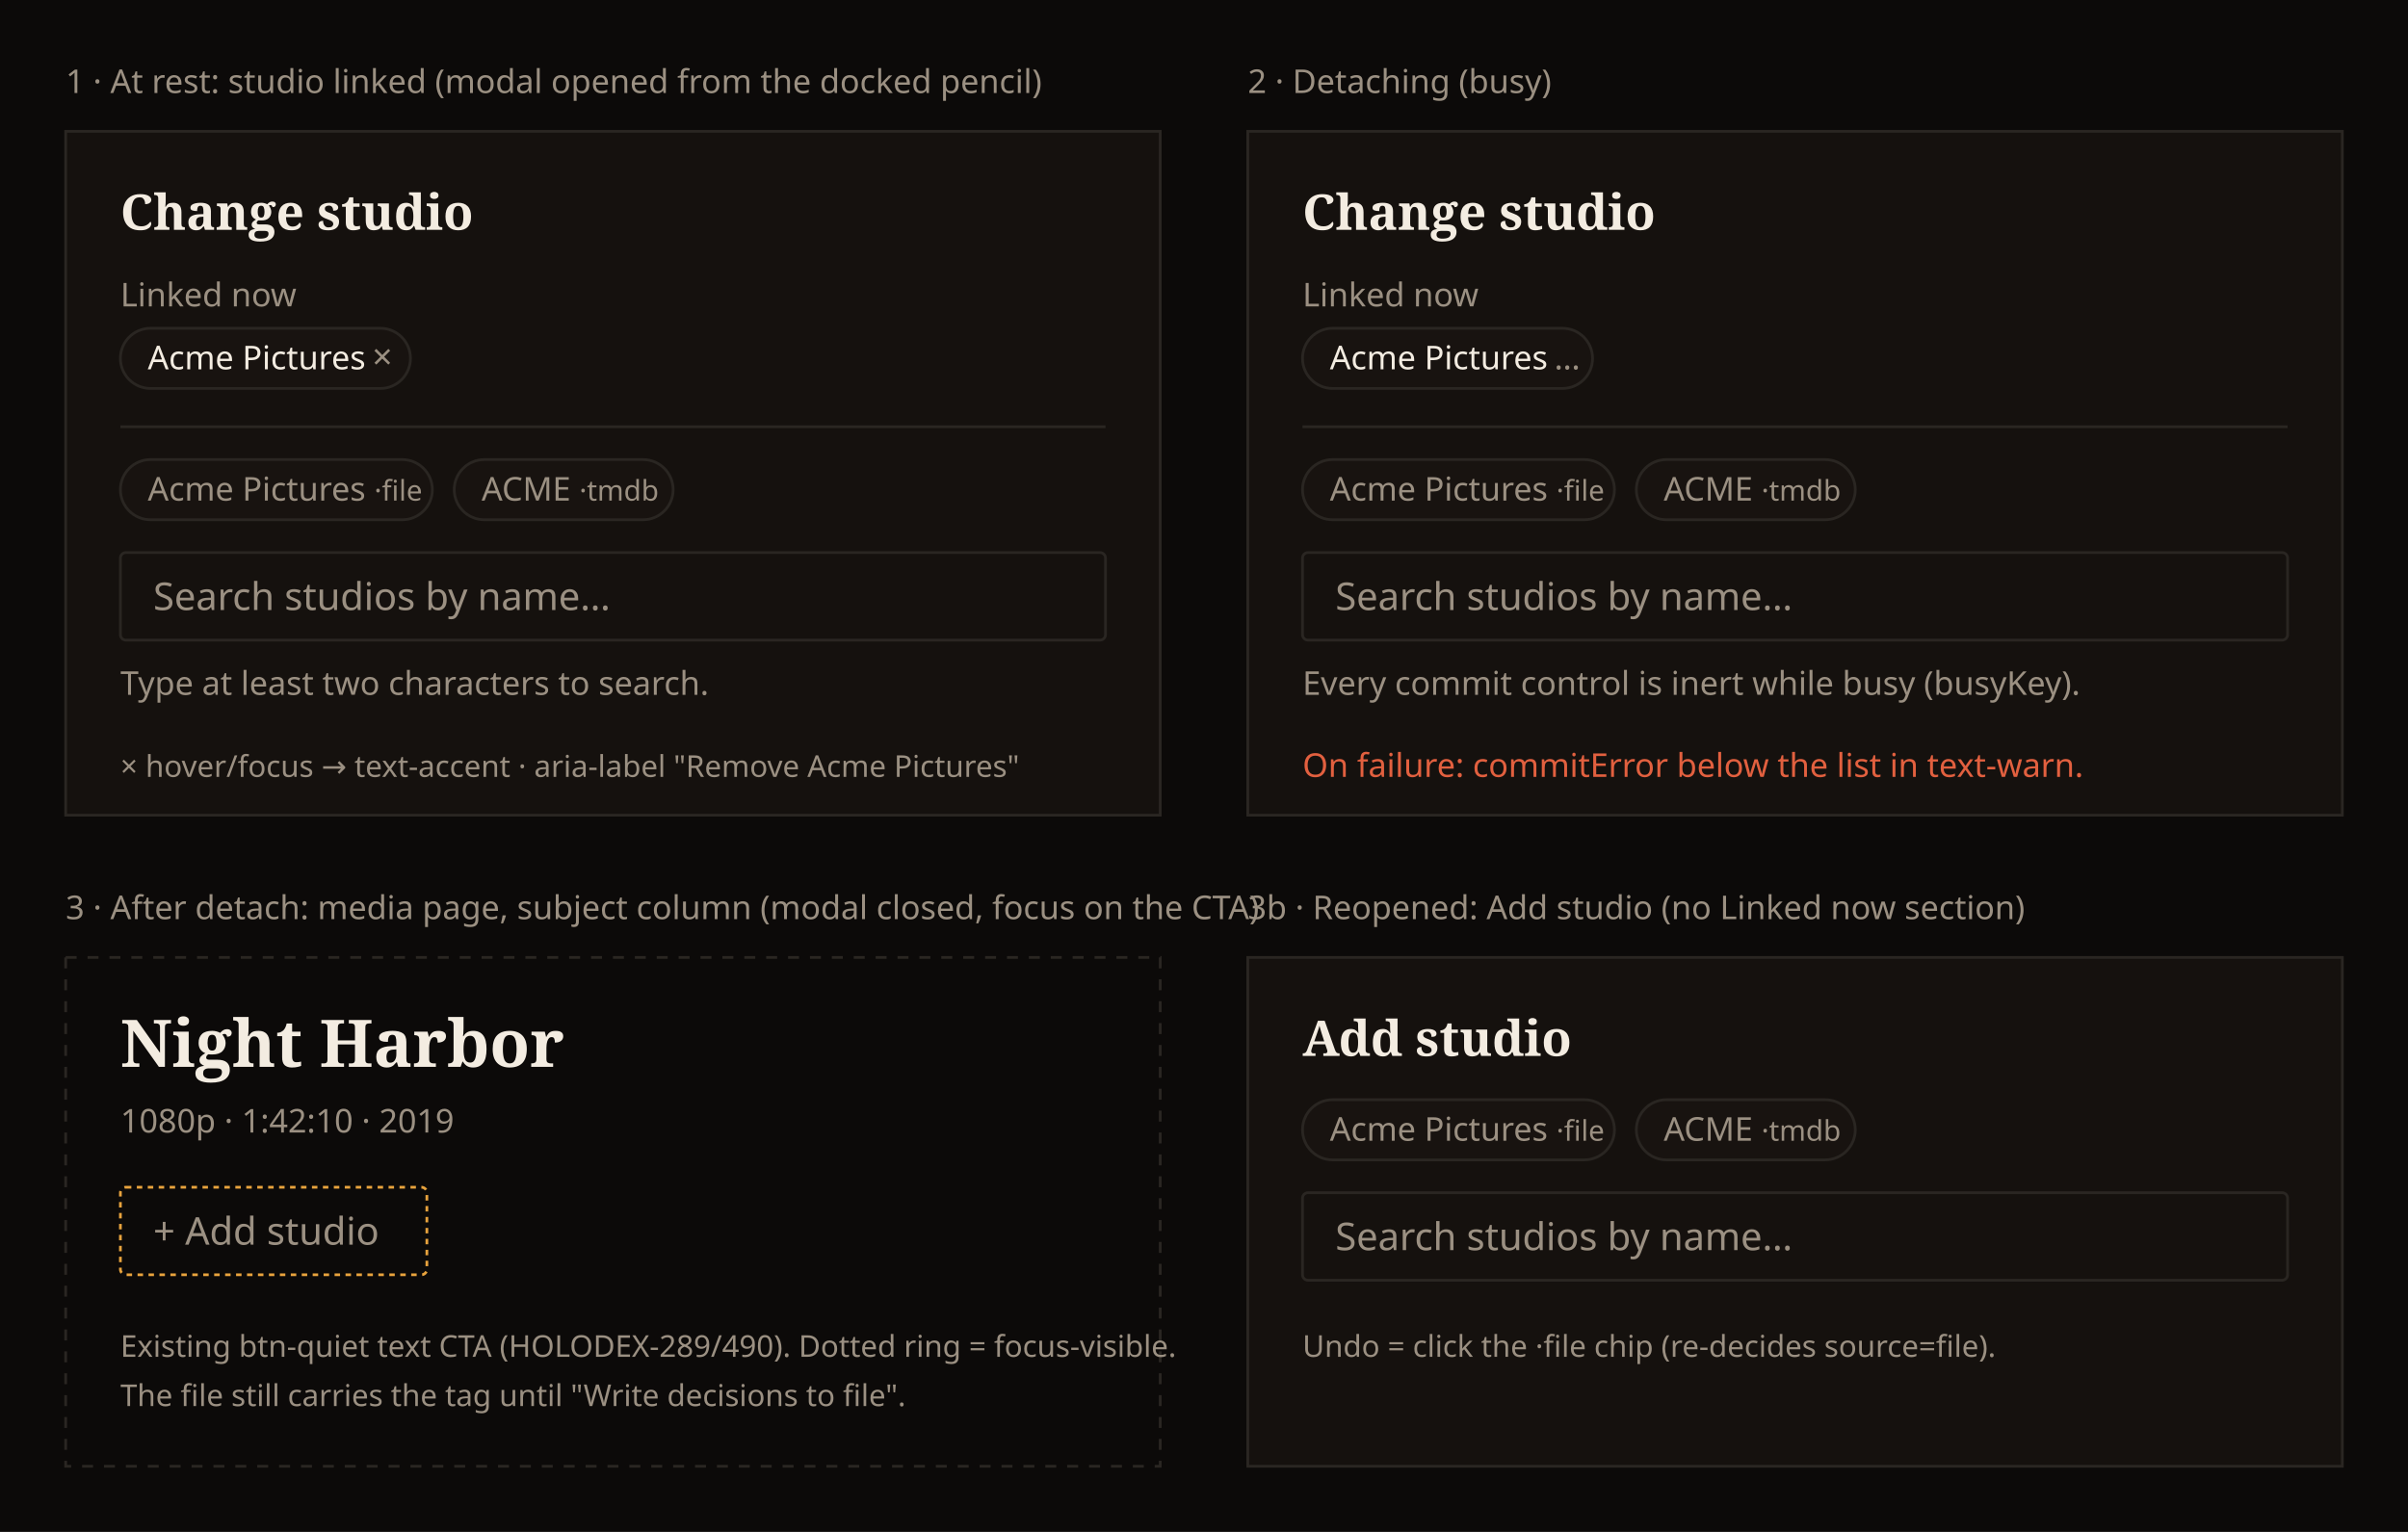
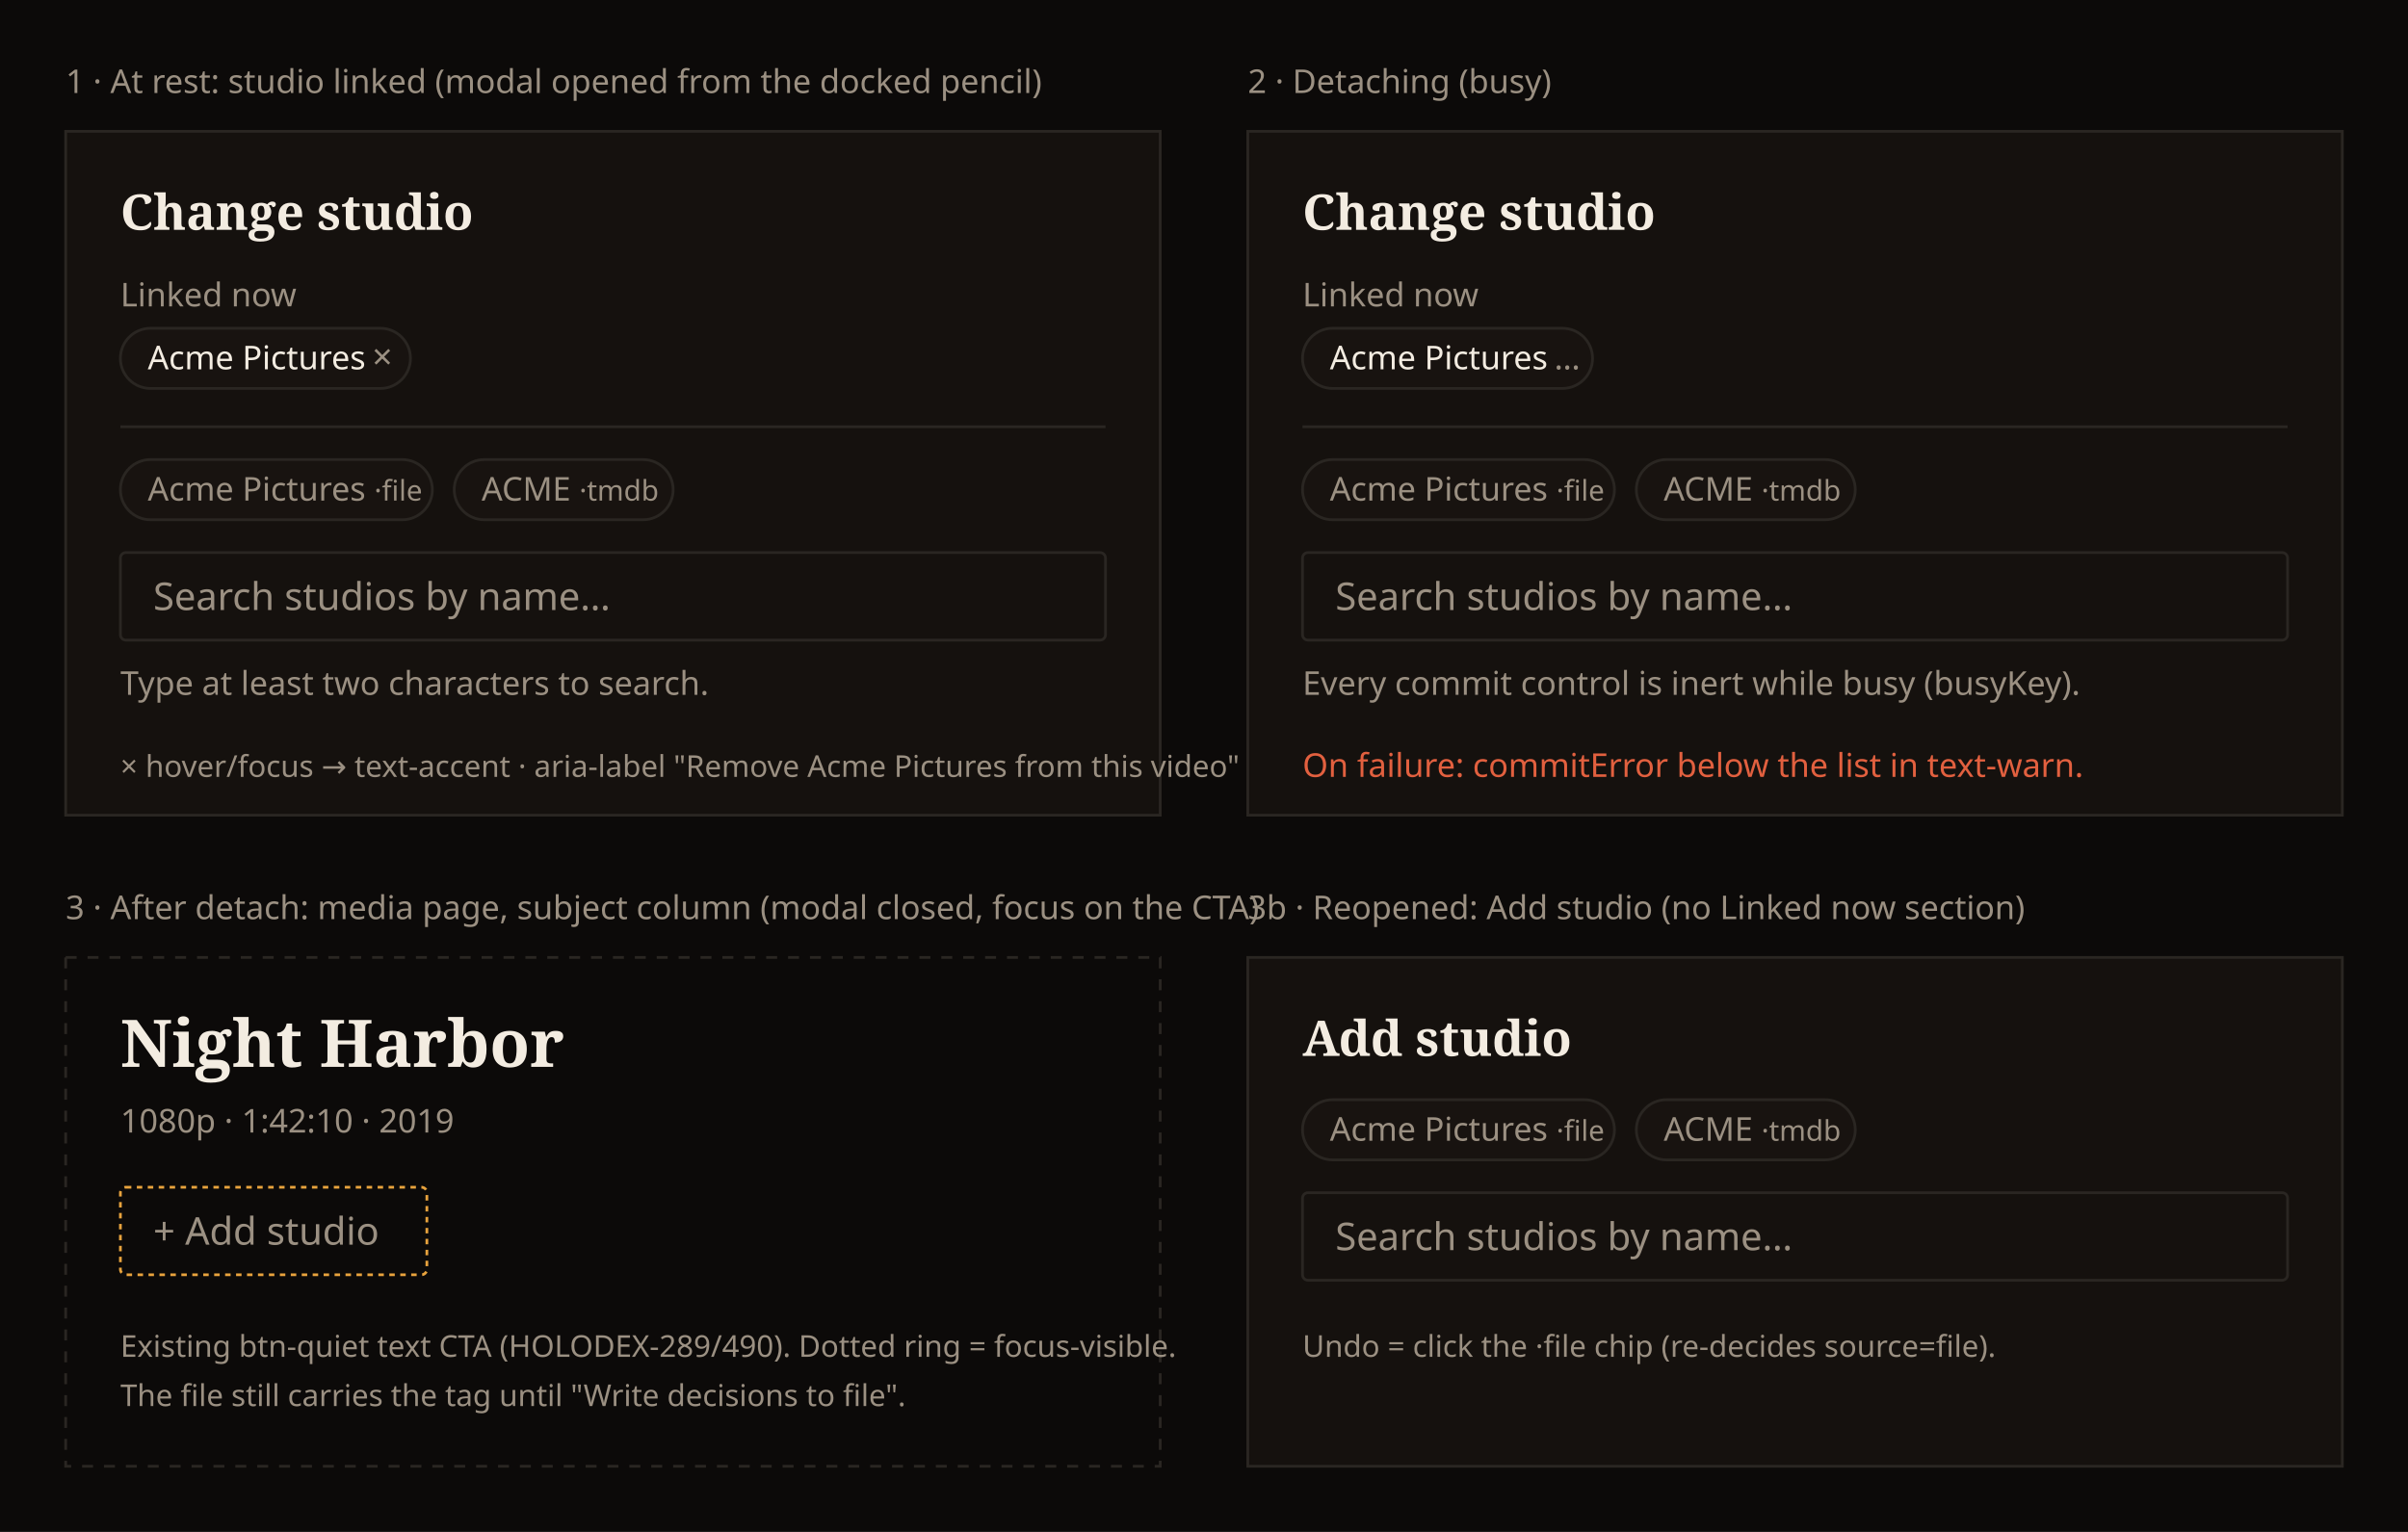
<svg xmlns="http://www.w3.org/2000/svg" viewBox="0 0 880 560" width="880" height="560" font-family="Archivo, 'Archivo Variable', system-ui, sans-serif" role="img" aria-labelledby="t d">
  <rect width="880" height="560" fill="#0c0a09" />
  <text x="24" y="34" fill="#9b9082" font-size="12">1 · At rest: studio linked (modal opened from the docked pencil)</text>
  <g transform="translate(24,48)">
    <rect width="400" height="250" fill="#15110e" stroke="#2a2622" />
    <text x="20" y="36" fill="#f3ece1" font-size="18" font-family="Fraunces, 'Fraunces Variable', Georgia, serif" font-weight="600">Change studio</text>
    <text x="20" y="64" fill="#9b9082" font-size="12">Linked now</text>
    <rect x="20" y="72" width="106" height="22" rx="11" fill="#181310" stroke="#2a2622" />
    <text x="30" y="87" fill="#f3ece1" font-size="12">Acme Pictures</text>
    <text x="112" y="87" fill="#9b9082" font-size="13">×</text>
    <line x1="20" y1="108" x2="380" y2="108" stroke="#2a2622" />
    <rect x="20" y="120" width="114" height="22" rx="11" fill="#181310" stroke="#2a2622" />
    <text x="30" y="135" fill="#9b9082" font-size="12">Acme Pictures <tspan font-size="10.4">·file</tspan>
    </text>
    <rect x="142" y="120" width="80" height="22" rx="11" fill="#181310" stroke="#2a2622" />
    <text x="152" y="135" fill="#9b9082" font-size="12">ACME <tspan font-size="10.4">·tmdb</tspan>
    </text>
    <rect x="20" y="154" width="360" height="32" rx="2" fill="#15110e" stroke="#2a2622" />
    <text x="32" y="175" fill="#9b9082" font-size="14">Search studios by name…</text>
    <text x="20" y="206" fill="#9b9082" font-size="12">Type at least two characters to search.</text>
-     <text x="20" y="236" fill="#9b9082" font-size="11">× hover/focus → text-accent · aria-label "Remove Acme Pictures"</text>
+     <text x="20" y="236" fill="#9b9082" font-size="11">× hover/focus → text-accent · aria-label "Remove Acme Pictures from this video"</text>
  </g>
  <text x="456" y="34" fill="#9b9082" font-size="12">2 · Detaching (busy)</text>
  <g transform="translate(456,48)">
    <rect width="400" height="250" fill="#15110e" stroke="#2a2622" />
    <text x="20" y="36" fill="#f3ece1" font-size="18" font-family="Fraunces, 'Fraunces Variable', Georgia, serif" font-weight="600">Change studio</text>
    <text x="20" y="64" fill="#9b9082" font-size="12">Linked now</text>
    <rect x="20" y="72" width="106" height="22" rx="11" fill="#181310" stroke="#2a2622" />
    <text x="30" y="87" fill="#f3ece1" font-size="12">Acme Pictures</text>
    <text x="112" y="87" fill="#9b9082" font-size="12">…</text>
    <line x1="20" y1="108" x2="380" y2="108" stroke="#2a2622" />
    <rect x="20" y="120" width="114" height="22" rx="11" fill="#181310" stroke="#2a2622" />
    <text x="30" y="135" fill="#9b9082" font-size="12">Acme Pictures <tspan font-size="10.4">·file</tspan>
    </text>
    <rect x="142" y="120" width="80" height="22" rx="11" fill="#181310" stroke="#2a2622" />
    <text x="152" y="135" fill="#9b9082" font-size="12">ACME <tspan font-size="10.4">·tmdb</tspan>
    </text>
    <rect x="20" y="154" width="360" height="32" rx="2" fill="#15110e" stroke="#2a2622" />
    <text x="32" y="175" fill="#9b9082" font-size="14">Search studios by name…</text>
    <text x="20" y="206" fill="#9b9082" font-size="12">Every commit control is inert while busy (busyKey).</text>
    <text x="20" y="236" fill="#e2603f" font-size="12">On failure: commitError below the list in text-warn.</text>
  </g>
  <text x="24" y="336" fill="#9b9082" font-size="12">3 · After detach: media page, subject column (modal closed, focus on the CTA)</text>
  <g transform="translate(24,350)">
    <rect width="400" height="186" fill="#0c0a09" stroke="#2a2622" stroke-dasharray="4 4" />
    <text x="20" y="40" fill="#f3ece1" font-size="24" font-family="Fraunces, 'Fraunces Variable', Georgia, serif" font-weight="600">Night Harbor</text>
    <text x="20" y="64" fill="#9b9082" font-size="12">1080p · 1:42:10 · 2019</text>
    <rect x="20" y="84" width="112" height="32" rx="2" fill="none" stroke="#e8a33d" stroke-dasharray="2 2" />
    <text x="32" y="105" fill="#9b9082" font-size="14">+ Add studio</text>
    <text x="20" y="146" fill="#9b9082" font-size="11">Existing btn-quiet text CTA (HOLODEX-289/490). Dotted ring = focus-visible.</text>
    <text x="20" y="164" fill="#9b9082" font-size="11">The file still carries the tag until "Write decisions to file".</text>
  </g>
  <text x="456" y="336" fill="#9b9082" font-size="12">3b · Reopened: Add studio (no Linked now section)</text>
  <g transform="translate(456,350)">
    <rect width="400" height="186" fill="#15110e" stroke="#2a2622" />
    <text x="20" y="36" fill="#f3ece1" font-size="18" font-family="Fraunces, 'Fraunces Variable', Georgia, serif" font-weight="600">Add studio</text>
    <rect x="20" y="52" width="114" height="22" rx="11" fill="#181310" stroke="#2a2622" />
    <text x="30" y="67" fill="#9b9082" font-size="12">Acme Pictures <tspan font-size="10.4">·file</tspan>
    </text>
    <rect x="142" y="52" width="80" height="22" rx="11" fill="#181310" stroke="#2a2622" />
    <text x="152" y="67" fill="#9b9082" font-size="12">ACME <tspan font-size="10.4">·tmdb</tspan>
    </text>
    <rect x="20" y="86" width="360" height="32" rx="2" fill="#15110e" stroke="#2a2622" />
    <text x="32" y="107" fill="#9b9082" font-size="14">Search studios by name…</text>
    <text x="20" y="146" fill="#9b9082" font-size="11">Undo = click the ·file chip (re-decides source=file).</text>
  </g>
</svg>
